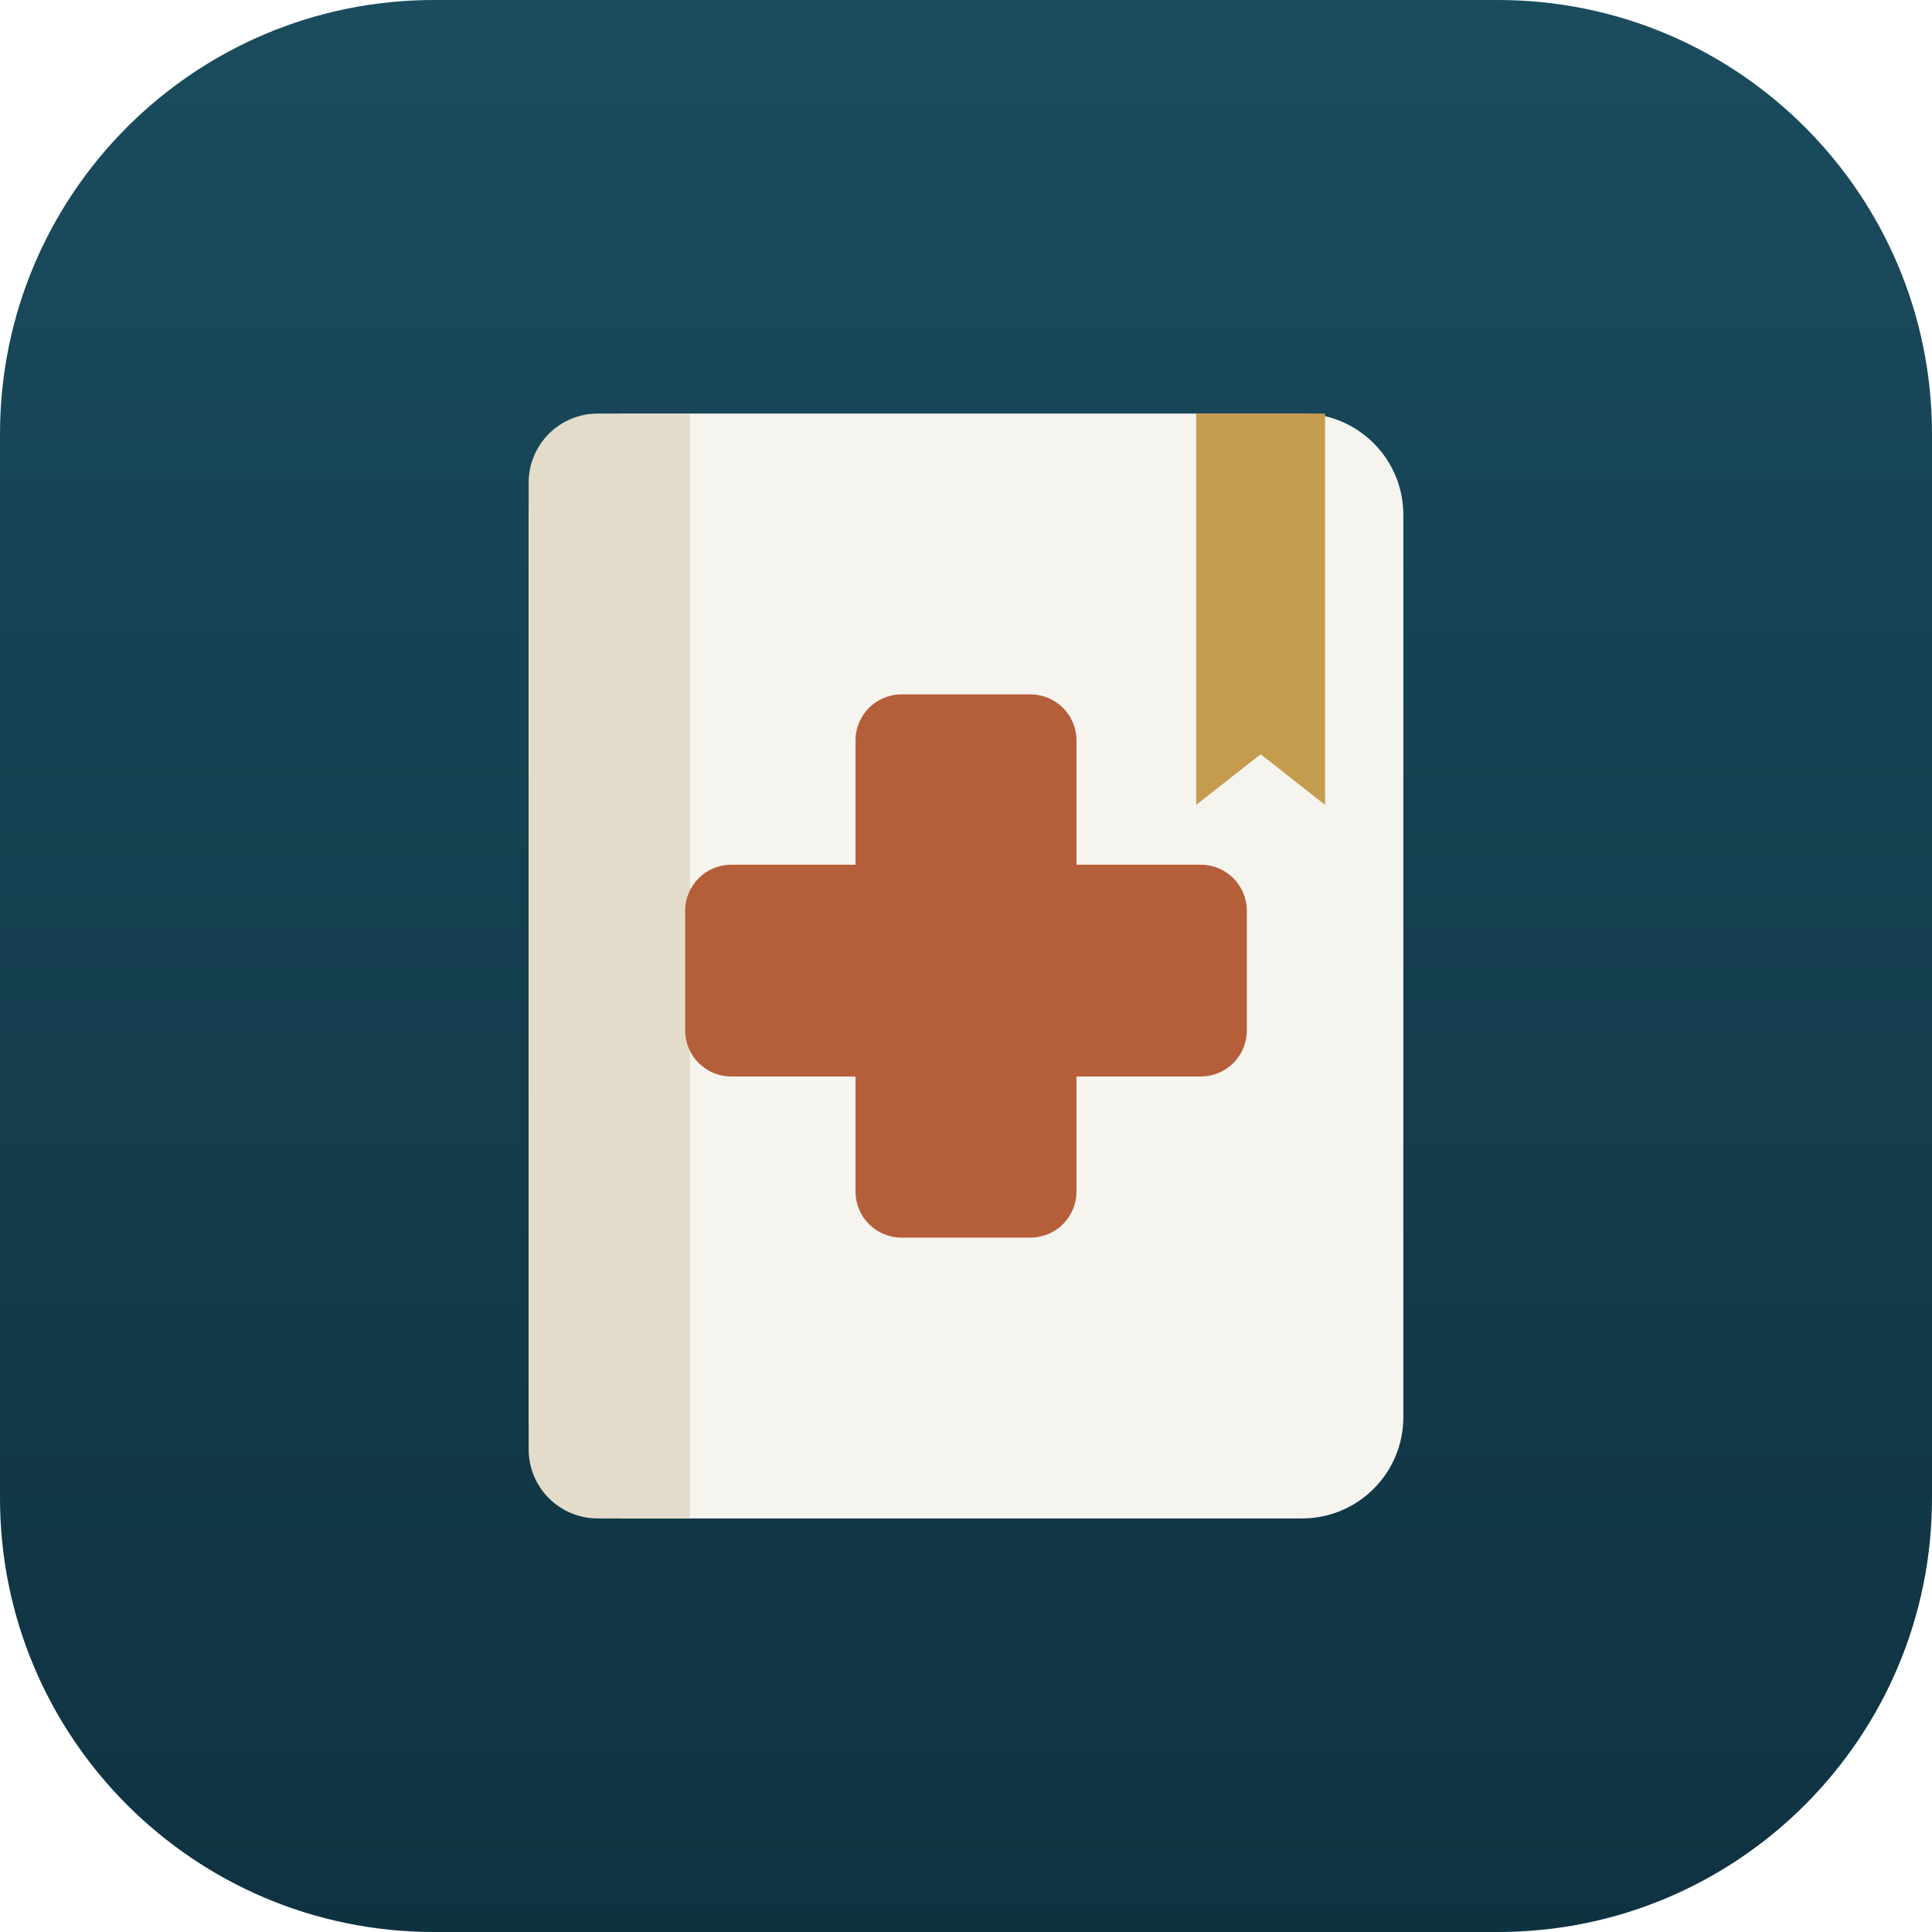
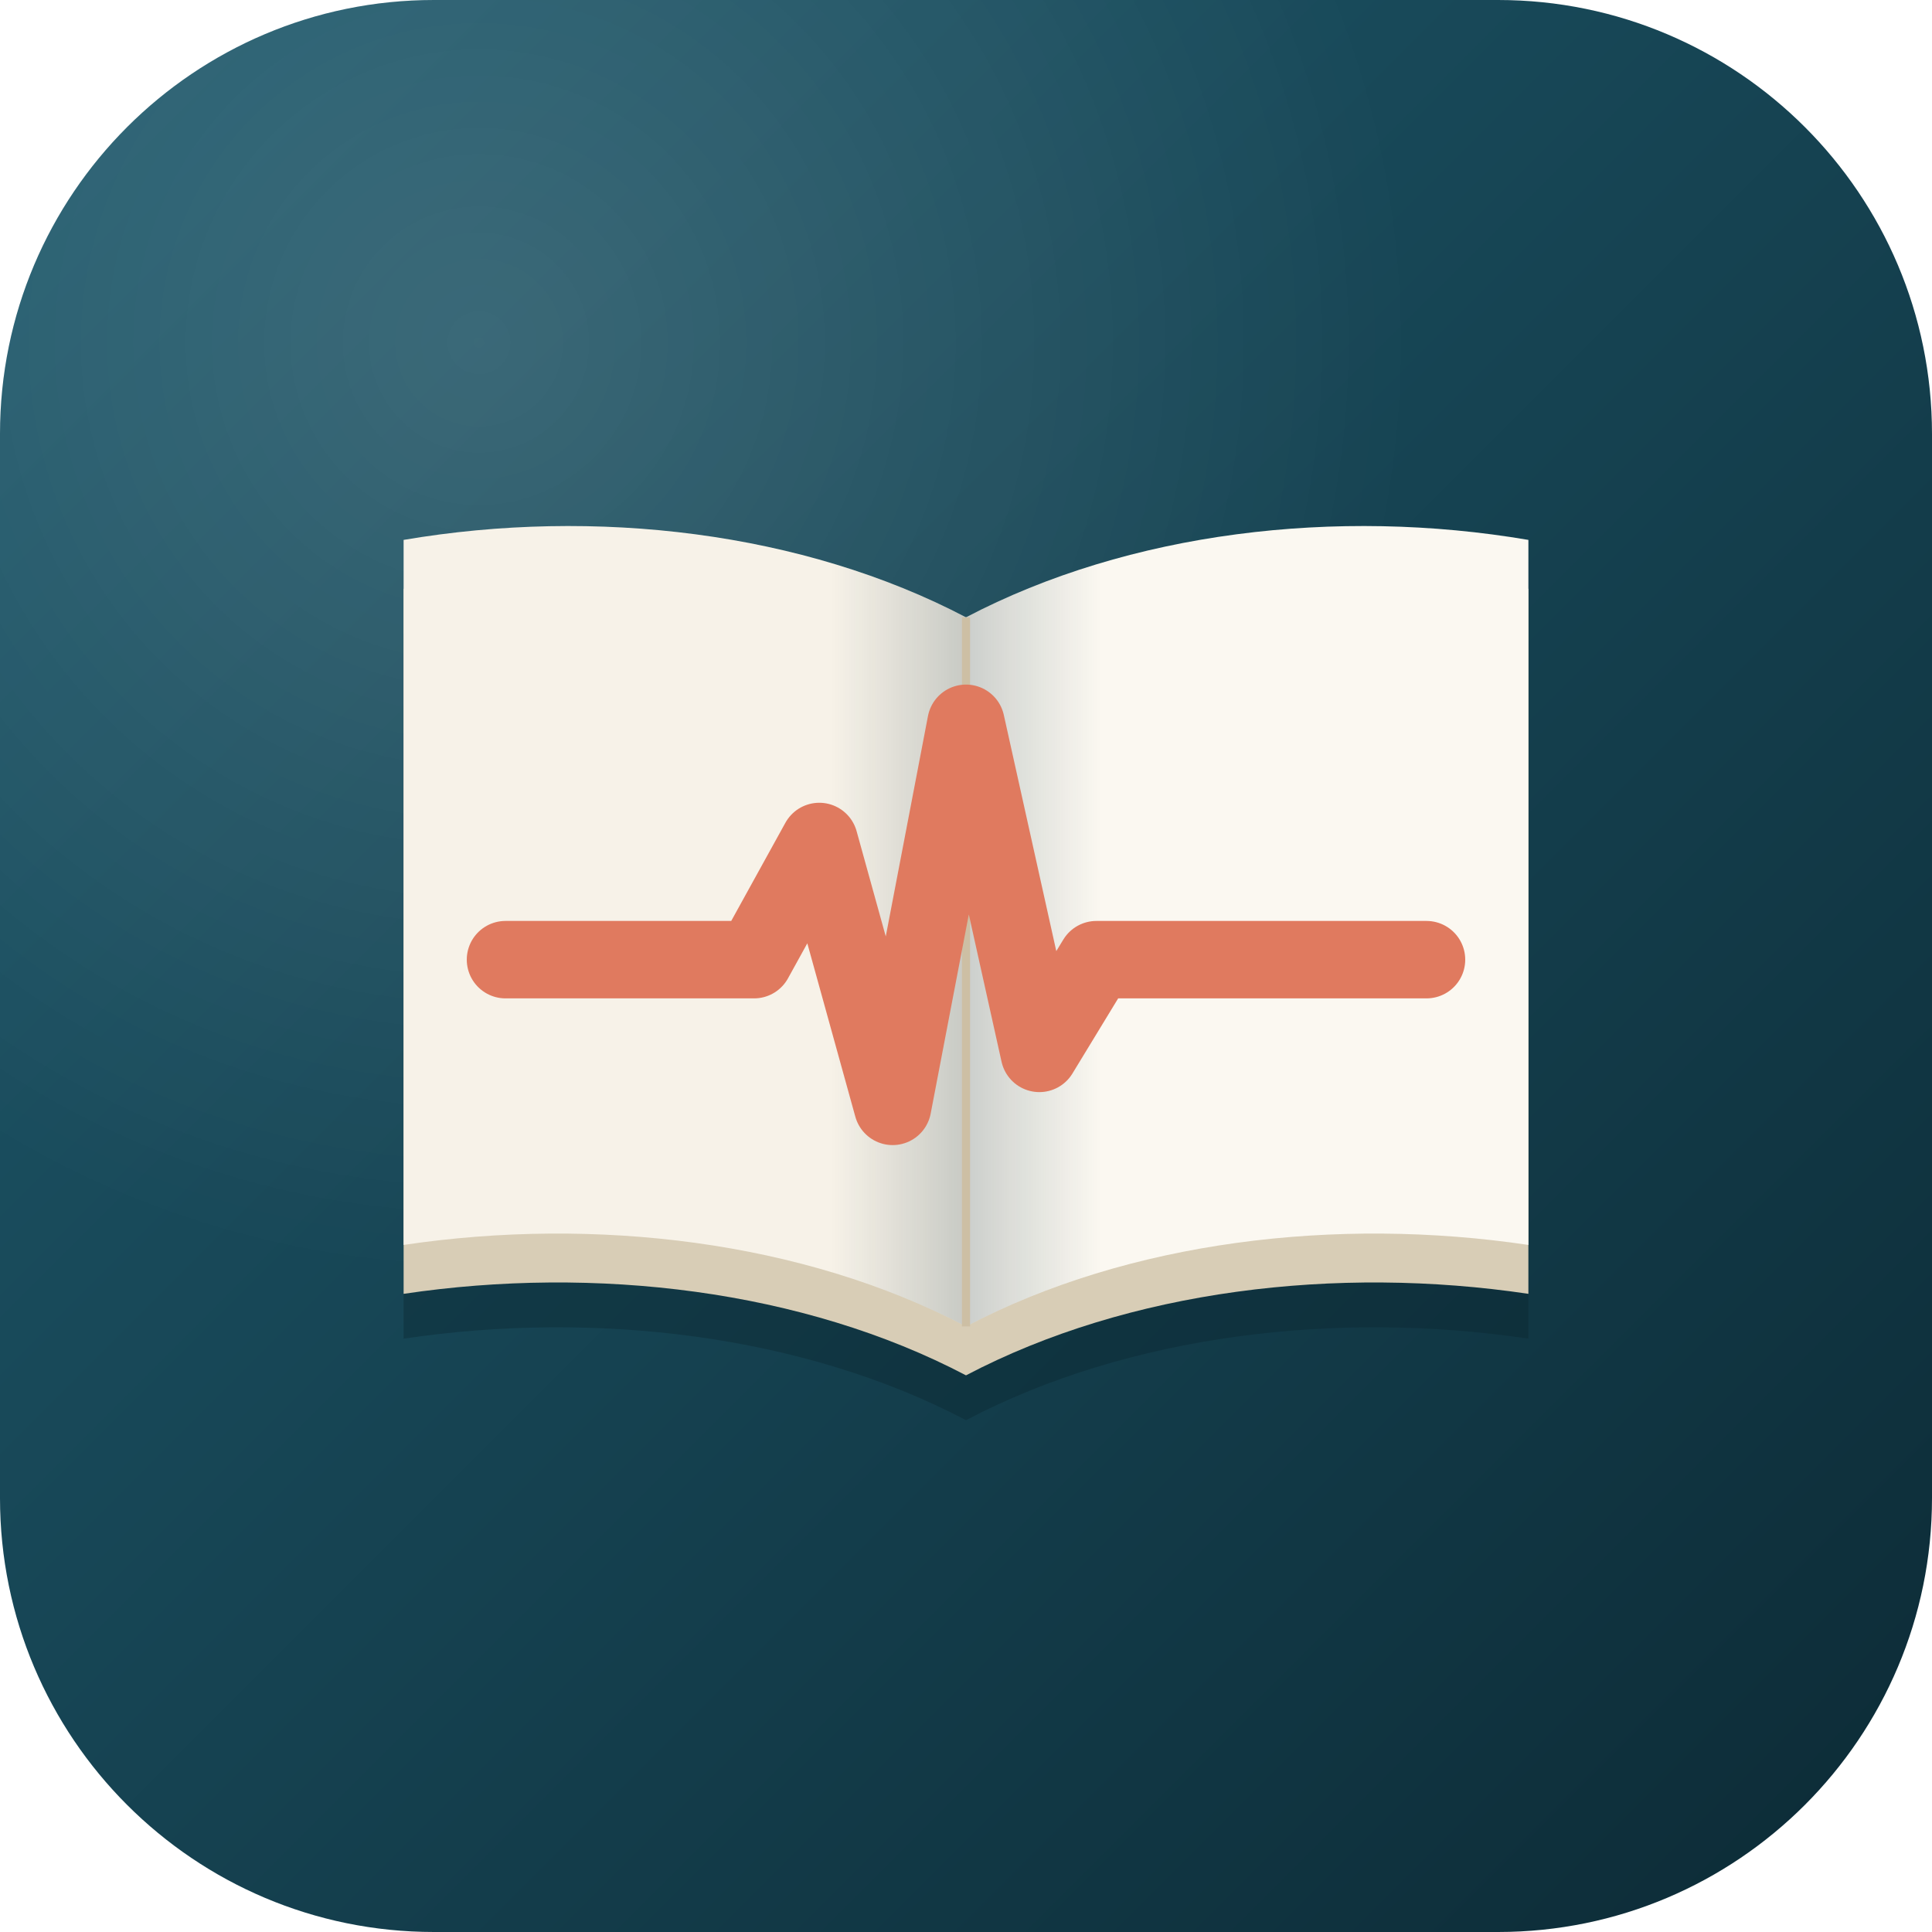
<svg xmlns="http://www.w3.org/2000/svg" viewBox="0 0 1024 1024">
  <defs>
-     <linearGradient id="g" x1="0" y1="0" x2="0" y2="1">
-       <stop offset="0" stop-color="#1A4C5E" />
-       <stop offset="1" stop-color="#0F3241" />
+     <linearGradient id="bg" x1="0" y1="0" x2="1" y2="1">
+       <stop offset="0" stop-color="#1F5B6E" />
+       <stop offset="1" stop-color="#0C2A35" />
+     </linearGradient>
+     <radialGradient id="hl" cx=".25" cy=".18" r=".8">
+       <stop offset="0" stop-color="#fff" stop-opacity=".14" />
+       <stop offset=".6" stop-color="#fff" stop-opacity="0" />
+     </radialGradient>
+     <linearGradient id="spL" x1="1" y1="0" x2="0" y2="0">
+       <stop offset="0" stop-color="#0C2A35" stop-opacity=".2" />
+       <stop offset=".24" stop-color="#0C2A35" stop-opacity="0" />
+     </linearGradient>
+     <linearGradient id="spR" x1="0" y1="0" x2="1" y2="0">
+       <stop offset="0" stop-color="#0C2A35" stop-opacity=".2" />
+       <stop offset=".24" stop-color="#0C2A35" stop-opacity="0" />
    </linearGradient>
  </defs>
-   <rect width="1024" height="1024" rx="230" fill="url(#g)" />
-   <g transform="translate(512 512) scale(1.22) translate(-512 -512)">
-     <g transform="translate(512 512)">
-       <rect x="-190" y="-240" width="380" height="480" rx="44" fill="#F6F4EF" />
-       <rect x="-190" y="-240" width="70" height="480" rx="30" fill="#E3DCCB" />
-       <rect x="-150" y="-240" width="30" height="480" fill="#E3DCCB" />
-       <path d="M100 -240h56v170l-28-22-28 22z" fill="#C59B4E" />
-       <rect x="-48" y="-118" width="96" height="236" rx="20" fill="#B55E3A" />
-       <rect x="-122" y="-44" width="244" height="92" rx="20" fill="#B55E3A" />
+   <clipPath id="r">
+     <rect width="1024" height="1024" rx="230" />
+   </clipPath>
+   <g clip-path="url(#r)">
+     <rect width="1024" height="1024" fill="url(#bg)" />
+     <rect width="1024" height="1024" fill="url(#hl)" />
+     <g transform="translate(512 500) scale(1.08) translate(-512 -512)">
+       <path d="M512 376 C432 334 330 322 236 338 L236 684 C330 670 432 682 512 724 C592 682 694 670 788 684 L788 338 C694 322 592 334 512 376 Z" fill="#0A222B" opacity=".35" transform="translate(0 22)" />
+       <path d="M512 376 C432 334 330 322 236 338 L236 684 C330 670 432 682 512 724 C592 682 694 670 788 684 L788 338 C694 322 592 334 512 376 Z" fill="#D8CDB6" />
+       <path d="M512 352 C432 310 330 298 236 314 L236 660 C330 646 432 658 512 700 Z" fill="#F7F2E8" />
+       <path d="M512 352 C592 310 694 298 788 314 L788 660 C694 646 592 658 512 700 Z" fill="#FBF8F1" />
+       <path d="M512 352 C432 310 330 298 236 314 L236 660 C330 646 432 658 512 700 Z" fill="url(#spL)" />
+       <path d="M512 352 C592 310 694 298 788 314 L788 660 C694 646 592 658 512 700 Z" fill="url(#spR)" />
+       <path d="M512 352 V700" stroke="#CDBFA4" stroke-width="4" />
+       <path d="M286 520 H408 L440 462 L476 592 L512 404 L548 566 L576 520 H738" fill="none" stroke="#E07A5F" stroke-width="38" stroke-linecap="round" stroke-linejoin="round" />
    </g>
  </g>
</svg>
